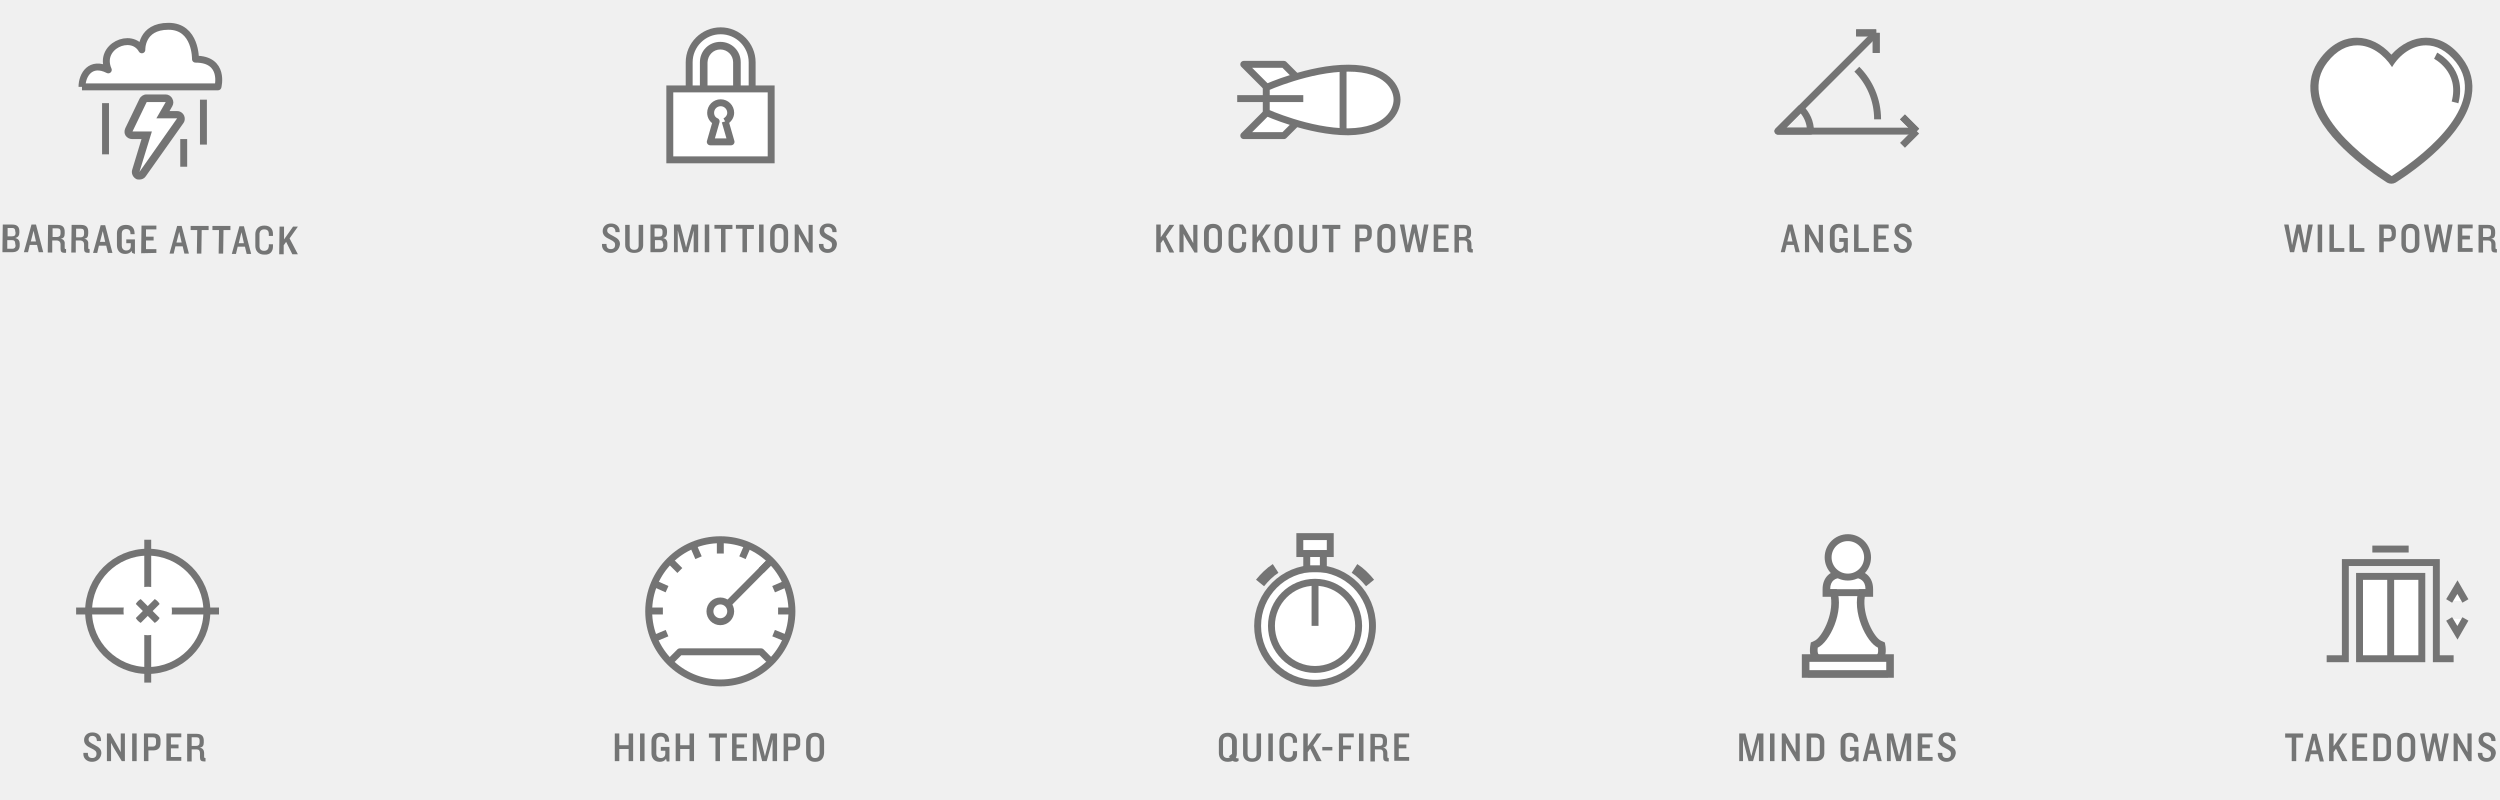
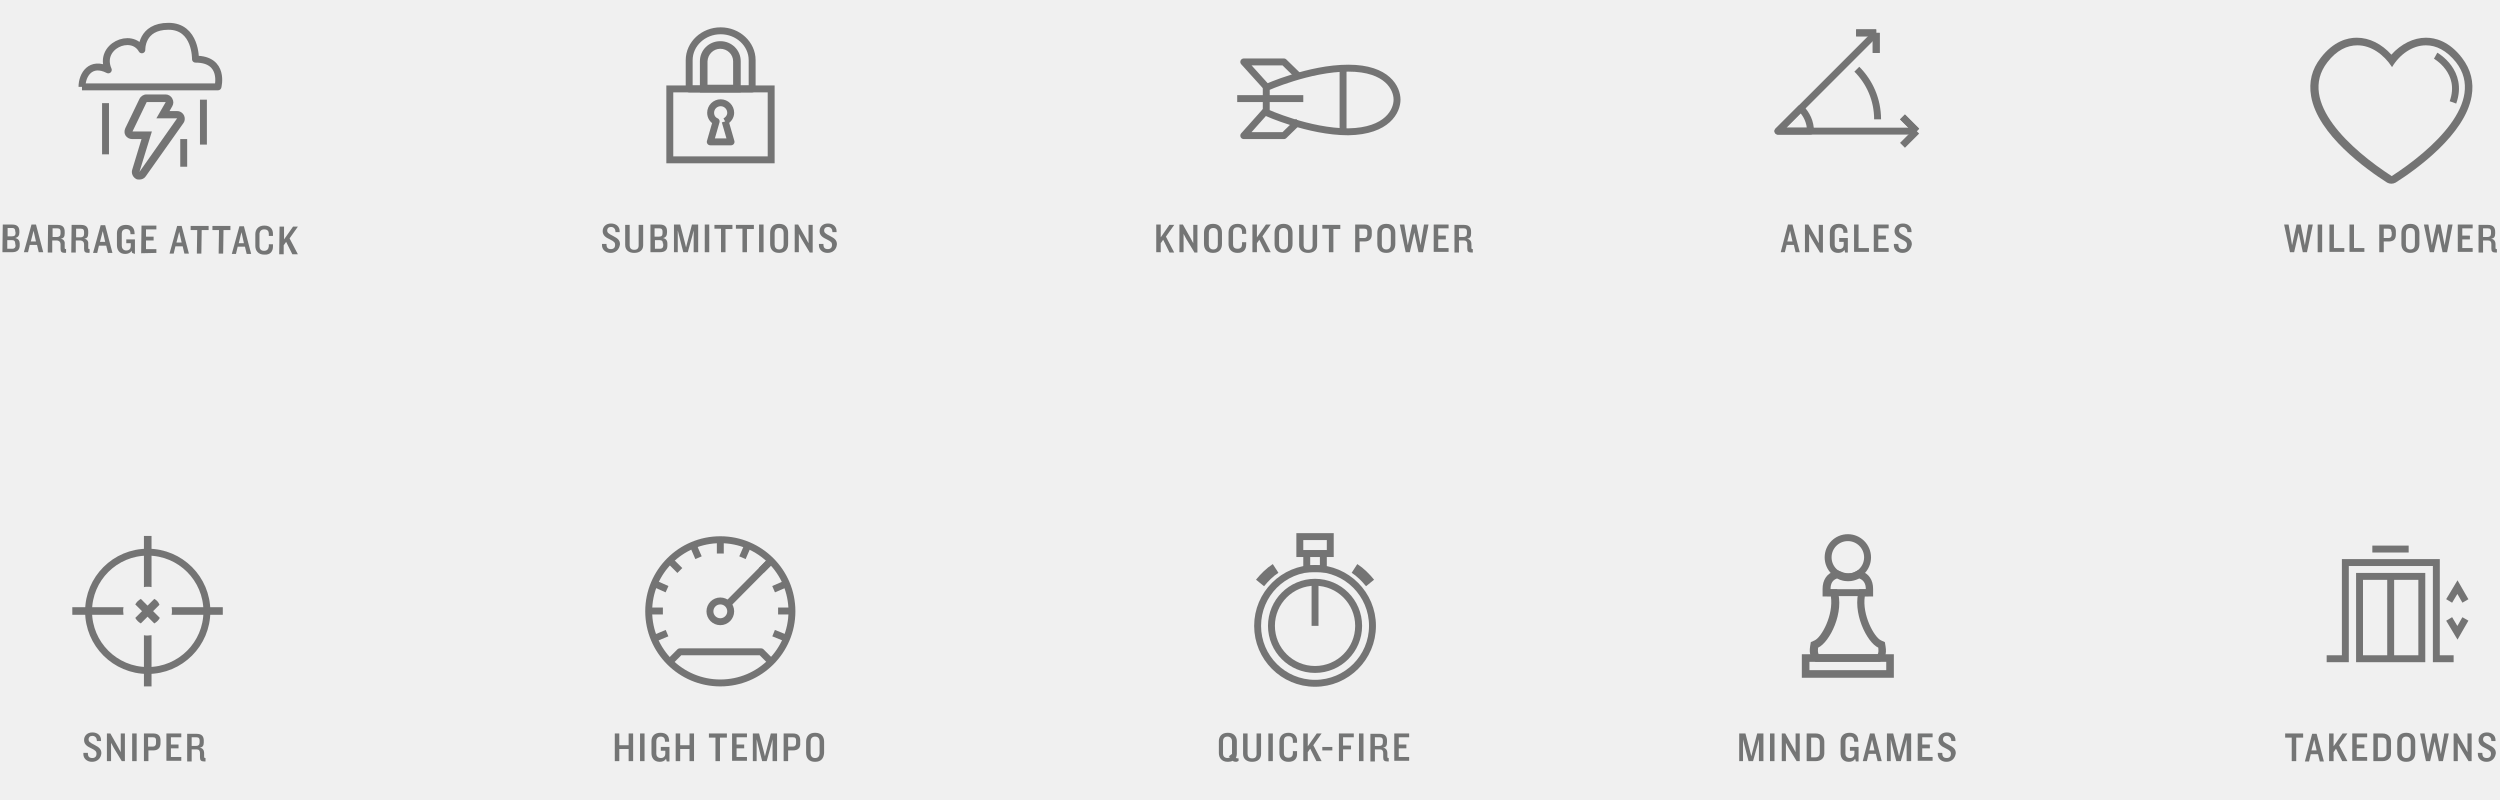
<svg xmlns="http://www.w3.org/2000/svg" viewBox="0 0 722.6 231.1">
-   <style>.a{fill:#747575;}.b{fill:#FFF;stroke-linejoin:round;stroke-width:2;stroke:#747474;}.c{fill:#FFF;}.d{fill:#747474;}.e{fill:#FFF;stroke-width:2;stroke:#747474;}.f{fill:none;stroke-width:2;stroke:#747474;}.g{fill:none;stroke-linejoin:round;stroke-width:2;stroke:#747474;}.h{fill:#FFF;stroke-linejoin:round;stroke-width:3;stroke:#747474;}</style>
+   <style>.a{fill:#747575;}.b{fill:none;stroke-linejoin:round;stroke-width:2;stroke:#747474;}.c{fill:#747474;}.d{fill:#FFF;stroke-linejoin:round;stroke-width:2;stroke:#747474;}.e{fill:none;stroke-width:2;stroke:#747474;}.f{fill:#FFF;stroke-width:2;stroke:#747474;}.g{fill:#FFF;stroke-linejoin:round;stroke-width:3;stroke:#747474;}</style>
  <path d="M3.5 72.9l-2.8 0 0.1-8 2.7 0c1.6 0 2.1 0.8 2.1 2l0 0.3c0 0.9-0.4 1.4-1.2 1.6 0.9 0.2 1.3 0.8 1.3 1.6l0 0.5C5.7 72.1 5.1 72.9 3.5 72.9zM4.4 70.4c0-0.7-0.3-1-1-1l-1.3 0 0 2.5 1.5 0c0.6 0 0.9-0.4 0.9-0.9L4.4 70.4zM4.4 66.8c0-0.5-0.2-0.9-0.8-0.9l-1.4 0 0 2.4 1.3 0c0.7 0 1-0.3 1-1L4.4 66.8z" class="a" />
  <path d="M11.2 72.9l-0.5-2.1 -2.1 0 -0.5 2.1 -1.2 0 2.2-8 1.3 0 2.1 8L11.2 72.9zM9.7 66.7l-0.8 3.1 1.5 0L9.7 66.7z" class="a" />
  <path d="M18.9 73.1c-1.1 0-1.4-0.3-1.4-1.2l0-1.3c0-0.6-0.3-1-1-1.1l-1.4 0 0 3.5 -1.3 0 0.1-8 2.7 0c1.6 0 2.1 0.8 2.1 2l0 0.5c0 0.9-0.3 1.4-1.2 1.5 0.9 0.1 1.3 0.8 1.2 1.5l0 1.2c0 0.2 0.1 0.3 0.4 0.3l0 1L18.9 73.1zM17.5 66.9c0-0.5-0.2-0.9-0.9-0.9l-1.4 0 0 2.5 1.3 0c0.6 0 1-0.3 1-1L17.5 66.9z" class="a" />
  <path d="M25.7 73.1c-1.1 0-1.4-0.3-1.4-1.2l0-1.3c0-0.6-0.3-1-1-1.1l-1.4 0 0 3.5 -1.3 0 0.1-8 2.7 0c1.6 0 2.1 0.8 2.1 2l0 0.5c0 0.9-0.3 1.4-1.2 1.5 0.9 0.1 1.3 0.8 1.2 1.5l0 1.2c0 0.2 0.1 0.3 0.4 0.3l0 1L25.7 73.1zM24.3 67c0-0.5-0.2-0.9-0.9-0.9l-1.4 0 0 2.5 1.3 0c0.6 0 1-0.3 1-1L24.3 67z" class="a" />
  <path d="M31.2 73.1L30.7 71l-2.1 0 -0.5 2.1 -1.2 0 2.2-8 1.3 0 2.1 8L31.2 73.1zM29.7 66.8l-0.8 3.1 1.5 0L29.7 66.8z" class="a" />
  <path d="M38.2 73.1L38 72.5c-0.3 0.6-1 0.9-1.8 0.9 -1.7 0-2.4-1.2-2.4-2.5l0-3.5c0-1.3 0.8-2.4 2.6-2.4 1.8 0 2.5 1 2.5 2.5l0 0.2 -1.2 0 0-0.3c0-0.6-0.3-1.2-1.2-1.2 -0.9 0-1.3 0.6-1.3 1.2l0 3.7c0 0.6 0.4 1.3 1.3 1.3 0.9 0 1.3-0.6 1.3-1.2l0-0.9 -1.3 0 0-1.1 2.5 0 0 4.2L38.2 73.1z" class="a" />
  <path d="M40.8 73.2l0.1-8 4.3 0 0 1.1 -3 0 0 2.1 2.2 0 0 1.1 -2.2 0 0 2.5 3 0 0 1.1L40.8 73.2z" class="a" />
  <path d="M53.3 73.3l-0.5-2.1 -2.1 0 -0.5 2.1 -1.2 0 2.2-8 1.3 0 2.1 8L53.3 73.3zM51.8 67L51 70.1l1.5 0L51.8 67z" class="a" />
  <path d="M58.3 66.5l-0.1 6.8 -1.3 0 0.1-6.8 -1.9 0 0-1.2 5.2 0 0 1.2L58.3 66.5z" class="a" />
  <path d="M64.6 66.5l-0.1 6.8 -1.3 0 0.1-6.8 -1.9 0 0-1.2 5.2 0 0 1.2L64.6 66.5z" class="a" />
  <path d="M71.3 73.4l-0.5-2.1 -2.1 0 -0.5 2.1 -1.2 0 2.2-8 1.3 0 2.1 8L71.3 73.4zM69.8 67.1L69 70.3l1.5 0L69.8 67.1z" class="a" />
  <path d="M76.4 73.6c-1.8 0-2.6-1.2-2.6-2.5l0-3.4c0-1.3 0.8-2.5 2.6-2.5 1.8 0 2.5 1.1 2.5 2.4l0 0.6 -1.2 0 0-0.6c0-0.8-0.4-1.3-1.3-1.3 -0.9 0-1.3 0.5-1.4 1.2l0 3.7c0 0.7 0.4 1.3 1.3 1.3 0.9 0 1.3-0.5 1.4-1.3l0-0.6 1.2 0 0 0.6C78.9 72.6 78.2 73.7 76.4 73.6z" class="a" />
  <path d="M84.5 73.5l-1.8-3.6 -0.7 1 0 2.6 -1.3 0 0.1-8 1.3 0 0 3.7 2.6-3.7 1.4 0 -2.4 3.4 2.4 4.6L84.5 73.5z" class="a" />
  <path d="M26.6 220.2c-1.5 0-2.5-1-2.5-2.2v-0.4h1.3v0.1c0 1 0.4 1.4 1.3 1.4 0.8 0 1.2-0.5 1.2-1.2 0-0.7-0.3-1-1.5-1.6 -1.1-0.5-2.1-1.1-2.1-2.4 0-1.2 0.9-2.2 2.4-2.2 1.5 0 2.5 0.9 2.5 2.2v0.3h-1.2v-0.1c0-0.7-0.4-1.4-1.3-1.4 -0.7 0-1.1 0.4-1.1 1 0 0.6 0.3 0.9 1.7 1.6 1.4 0.7 2 1.3 2 2.4C29.2 219.2 28.1 220.2 26.6 220.2z" class="a" />
  <path d="M35.2 220l-2.3-3.8 -0.8-1.5v5.3h-1.2v-8h1l2.2 3.9 0.8 1.5V212h1.2v8H35.2z" class="a" />
  <path d="M38.2 220v-8h1.3v8H38.2z" class="a" />
  <path d="M44.3 216.9h-1.4v3.1h-1.3v-8h2.7c1.6 0 2.1 0.9 2.1 2v0.8C46.4 216 45.8 216.9 44.3 216.9zM45.1 214c0-0.6-0.2-0.9-0.9-0.9h-1.4v2.7h1.4c0.6 0 0.9-0.4 0.9-1V214z" class="a" />
  <path d="M48.1 220v-8h4.3v1.1h-3v2.1h2.2v1.1h-2.2v2.5h3v1.1H48.1z" class="a" />
  <path d="M59.2 220.1c-1.1 0-1.4-0.3-1.4-1.2v-1.3c0-0.6-0.3-1-1-1h-1.4v3.5h-1.3v-8h2.7c1.6 0 2.1 0.8 2.1 2v0.5c0 0.9-0.3 1.4-1.2 1.5 0.9 0.1 1.3 0.8 1.3 1.5v1.2c0 0.2 0.1 0.3 0.4 0.3v1H59.2zM57.7 214c0-0.5-0.2-0.9-0.9-0.9h-1.4v2.5h1.3c0.6 0 1-0.3 1-1V214z" class="a" />
  <path d="M23.7 25.1h39.3c0 0 2.1-8-6.5-8 0 0 0.2-9.5-7.8-9.5S41 14.4 41 14.4c-3-5.3-12.7-1-9.7 5.8C26.2 17.6 23.7 21.6 23.7 25.1" class="b" />
-   <path d="M40.3 50.8c-0.2 0-0.3 0-0.5-0.1 -0.5-0.2-0.7-0.8-0.6-1.3l3.1-10.3h-4.2c-0.4 0-0.7-0.2-0.9-0.5 -0.2-0.3-0.2-0.7-0.1-1.1l4.1-8.5c0.2-0.4 0.6-0.6 1-0.6h5.6c0.4 0 0.8 0.2 1 0.5 0.2 0.3 0.2 0.8 0 1.1l-1.7 3.1h4.1c0.4 0 0.8 0.2 1 0.6s0.2 0.8-0.1 1.1L41.2 50.4C41 50.7 40.7 50.8 40.3 50.8z" class="c" />
-   <path d="M47.9 29.5l-2.7 4.7h6L40.3 49.7 43.9 38h-5.6l4.1-8.5H47.9M51.2 34.2L51.2 34.2M47.9 27.3h-5.6c-0.8 0-1.6 0.5-2 1.3l-4.1 8.5c-0.3 0.7-0.3 1.5 0.1 2.1 0.4 0.6 1.1 1 1.9 1h2.7l-2.7 8.9c-0.3 1 0.2 2.1 1.1 2.6 0.3 0.2 0.6 0.2 1 0.2 0.7 0 1.4-0.3 1.8-0.9L53 35.6c0.3-0.4 0.4-0.8 0.4-1.3 0-1.2-1-2.2-2.2-2.2h0H49l0.8-1.4c0.4-0.7 0.4-1.5 0-2.2C49.4 27.7 48.6 27.3 47.9 27.3L47.9 27.3z" class="d" />
-   <line x1="58.8" y1="28.8" x2="58.8" y2="41.8" class="b" />
-   <line x1="53.1" y1="40.2" x2="53.1" y2="48.2" class="b" />
-   <line x1="30.5" y1="29.8" x2="30.5" y2="44.6" class="b" />
+   <path d="M47.9 29.5l-2.7 4.7h6L40.3 49.7 43.9 38h-5.6l4.1-8.5H47.9M51.2 34.2L51.2 34.2M47.9 27.3h-5.6c-0.8 0-1.6 0.5-2 1.3l-4.1 8.5c-0.3 0.7-0.3 1.5 0.1 2.1 0.4 0.6 1.1 1 1.9 1h2.7l-2.7 8.9c-0.3 1 0.2 2.1 1.1 2.6 0.3 0.2 0.6 0.2 1 0.2 0.7 0 1.4-0.3 1.8-0.9L53 35.6c0.3-0.4 0.4-0.8 0.4-1.3 0-1.2-1-2.2-2.2-2.2h0H49l0.8-1.4c0.4-0.7 0.4-1.5 0-2.2C49.4 27.7 48.6 27.3 47.9 27.3L47.9 27.3z" class="c" />
+   <line x1="58.8" y1="28.8" x2="58.8" y2="41.8" class="d" />
+   <line x1="53.1" y1="40.2" x2="53.1" y2="48.2" class="d" />
+   <line x1="30.5" y1="29.8" x2="30.5" y2="44.6" class="d" />
  <circle cx="42.7" cy="176.7" r="17.1" class="b" />
-   <line x1="46.6" y1="180.5" x2="38.8" y2="172.7" class="b" />
-   <line x1="63.3" y1="176.6" x2="48.2" y2="176.6" class="b" />
-   <line x1="22" y1="176.6" x2="37.1" y2="176.6" class="b" />
-   <line x1="42.7" y1="197.3" x2="42.7" y2="182.2" class="b" />
-   <line x1="42.7" y1="156" x2="42.7" y2="171.1" class="b" />
-   <line x1="38.8" y1="180.5" x2="46.6" y2="172.7" class="b" />
-   <circle cx="42.7" cy="176.6" r="5.5" style="fill:none;stroke-linejoin:round;stroke-width:3;stroke:#FFF" />
  <path d="M663.7 213.2v6.8h-1.3v-6.8h-1.9V212h5.2v1.2H663.7z" class="a" />
  <path d="M670.5 220L670 218h-2.1l-0.5 2.1h-1.2l2.1-8h1.3l2.1 8H670.5zM668.9 213.8l-0.8 3.1h1.5L668.9 213.8z" class="a" />
  <path d="M677 220l-1.8-3.6 -0.7 1v2.6h-1.3v-8h1.3v3.7l2.6-3.7h1.4l-2.4 3.4 2.4 4.6H677z" class="a" />
  <path d="M679.9 220v-8h4.3v1.1h-3v2.1h2.2v1.1h-2.2v2.5h3v1.1H679.9z" class="a" />
  <path d="M688.6 220H686v-8h2.6c1.7 0 2.5 1.1 2.5 2.4v3.3C691.1 219 690.3 220 688.6 220zM689.8 214.5c0-0.8-0.4-1.3-1.3-1.3h-1.2v5.7h1.2c0.9 0 1.3-0.5 1.3-1.3V214.5z" class="a" />
  <path d="M695.5 220.2c-1.8 0-2.6-1.1-2.6-2.6v-3.2c0-1.5 0.8-2.6 2.6-2.6 1.8 0 2.6 1.1 2.6 2.6v3.2C698.1 219.1 697.3 220.2 695.5 220.2zM696.8 214.3c0-0.8-0.4-1.4-1.3-1.4 -0.9 0-1.3 0.6-1.3 1.4v3.4c0 0.8 0.4 1.4 1.3 1.4 0.9 0 1.3-0.6 1.3-1.4V214.3z" class="a" />
  <path d="M706.1 220h-1.2l-1.2-5.7 -1.3 5.7h-1.2l-1.7-8h1.3l1 6 1.3-6h1.2l1.2 6 1-6h1.3L706.1 220z" class="a" />
  <path d="M713.5 220l-2.3-3.8 -0.8-1.5v5.3h-1.2v-8h1l2.2 3.9 0.8 1.5V212h1.2v8H713.5z" class="a" />
  <path d="M718.7 220.2c-1.5 0-2.5-1-2.5-2.2v-0.4h1.3v0.1c0 1 0.4 1.4 1.3 1.4 0.8 0 1.2-0.5 1.2-1.2 0-0.7-0.3-1-1.5-1.6 -1.1-0.5-2.1-1.1-2.1-2.4 0-1.2 0.9-2.2 2.4-2.2 1.5 0 2.5 0.9 2.5 2.2v0.3h-1.2v-0.1c0-0.7-0.4-1.4-1.3-1.4 -0.7 0-1.1 0.4-1.1 1 0 0.6 0.3 0.9 1.7 1.6 1.4 0.7 2 1.3 2 2.4C721.2 219.2 720.2 220.2 718.7 220.2z" class="a" />
  <path d="M666.8 72.9h-1.2l-1.2-5.7 -1.3 5.7h-1.2l-1.7-8h1.3l1 6 1.3-6h1.2l1.2 6 1-6h1.3L666.8 72.9z" class="a" />
  <path d="M669.9 72.9v-8h1.3v8H669.9z" class="a" />
  <path d="M673.3 72.9v-8h1.3v6.8h3v1.1H673.3z" class="a" />
  <path d="M679.1 72.9v-8h1.3v6.8h3v1.1H679.1z" class="a" />
  <path d="M690.4 69.8H689v3.1h-1.3v-8h2.7c1.6 0 2.1 0.9 2.1 2v0.8C692.5 69 692 69.8 690.4 69.8zM691.2 67c0-0.6-0.2-0.9-0.9-0.9H689v2.7h1.4c0.6 0 0.9-0.4 0.9-1V67z" class="a" />
  <path d="M696.7 73.1c-1.8 0-2.6-1.1-2.6-2.6v-3.2c0-1.5 0.8-2.6 2.6-2.6 1.8 0 2.6 1.1 2.6 2.6v3.2C699.3 72 698.5 73.1 696.7 73.1zM698 67.3c0-0.8-0.4-1.4-1.3-1.4 -0.9 0-1.3 0.6-1.3 1.4v3.4c0 0.8 0.4 1.4 1.3 1.4 0.9 0 1.3-0.6 1.3-1.4V67.3z" class="a" />
  <path d="M707.3 72.9H706l-1.2-5.7 -1.3 5.7h-1.2l-1.7-8h1.3l1 6 1.3-6h1.2l1.2 6 1-6h1.3L707.3 72.9z" class="a" />
  <path d="M710.4 72.9v-8h4.3v1.1h-3v2.1h2.2v1.1h-2.2v2.5h3v1.1H710.4z" class="a" />
  <path d="M721.5 73c-1.1 0-1.4-0.3-1.4-1.2v-1.3c0-0.6-0.3-1-1-1h-1.4v3.5h-1.3v-8h2.7c1.6 0 2.1 0.8 2.1 2v0.5c0 0.9-0.3 1.4-1.2 1.5 0.9 0.1 1.3 0.8 1.3 1.5v1.2c0 0.2 0.1 0.3 0.4 0.3v1H721.5zM720 66.9c0-0.5-0.2-0.9-0.9-0.9h-1.4v2.5h1.3c0.6 0 1-0.3 1-1V66.9z" class="a" />
  <rect x="682" y="166.6" width="18" height="23.8" class="e" />
-   <line x1="696.2" y1="158.7" x2="685.7" y2="158.7" class="e" />
-   <line x1="691" y1="166.6" x2="691" y2="190.5" class="e" />
-   <polyline points="672.5 190.4 677.9 190.4 677.9 162.6 704.2 162.6 704.2 190.4 709.2 190.4 " class="f" />
+   <line x1="696.2" y1="158.7" x2="685.7" y2="158.7" class="f" />
+   <line x1="691" y1="166.6" x2="691" y2="190.5" class="f" />
+   <polyline points="672.5 190.4 677.9 190.4 677.9 162.6 704.2 162.6 704.2 190.4 709.2 190.4 " class="e" />
  <polyline points="707.9 173.7 710.3 169.7 712.6 173.7 " class="e" />
  <polyline points="707.9 178.9 710.3 182.9 712.6 178.9 " class="e" />
-   <path d="M691.3 52c-0.2 0-0.4-0.1-0.6-0.2 -5.8-3.7-19.6-13.6-21.5-24.3 -0.6-3.7 0.2-7.1 2.6-10.2 3.4-4.4 7.1-5.4 9.5-5.4 3.7 0 7.3 2 10 5.5 2.7-3.5 6.3-5.5 10-5.5 2.5 0 6.1 0.9 9.5 5.4 2.4 3.1 3.2 6.5 2.6 10.2 -1.8 10.7-15.6 20.5-21.5 24.3C691.7 51.9 691.5 52 691.3 52z" class="c" />
-   <path d="M701.2 13.1c2.9 0 5.9 1.4 8.7 4.9 8.8 11.4-7 25.4-18.6 32.9 -11.6-7.5-27.4-21.5-18.6-32.9 2.7-3.5 5.7-4.9 8.7-4.9 3.9 0 7.6 2.6 10 6.3C693.6 15.7 697.3 13.1 701.2 13.1M701.2 10.9c-3.6 0-7.2 1.8-10 4.9 -2.8-3.1-6.3-4.9-10-4.9 -2.7 0-6.7 1-10.4 5.8 -2.6 3.3-3.5 7-2.8 11.1 1.9 11.1 16 21.2 22 25 0.4 0.2 0.8 0.3 1.2 0.3s0.8-0.1 1.2-0.3c6-3.8 20.1-13.9 22-25 0.7-4-0.2-7.7-2.8-11.1C707.9 11.9 703.9 10.9 701.2 10.9L701.2 10.9z" class="d" />
-   <path d="M704 16.1c0 0 8.1 4.1 5.6 13.5" class="b" />
+   <path d="M701.2 13.1c2.9 0 5.9 1.4 8.7 4.9 8.8 11.4-7 25.4-18.6 32.9 -11.6-7.5-27.4-21.5-18.6-32.9 2.7-3.5 5.7-4.9 8.7-4.9 3.9 0 7.6 2.6 10 6.3C693.6 15.7 697.3 13.1 701.2 13.1M701.2 10.9c-3.6 0-7.2 1.8-10 4.9 -2.8-3.1-6.3-4.9-10-4.9 -2.7 0-6.7 1-10.4 5.8 -2.6 3.3-3.5 7-2.8 11.1 1.9 11.1 16 21.2 22 25 0.4 0.2 0.8 0.3 1.2 0.3s0.8-0.1 1.2-0.3c6-3.8 20.1-13.9 22-25 0.7-4-0.2-7.7-2.8-11.1C707.9 11.9 703.9 10.9 701.2 10.9L701.2 10.9z" class="c" />
+   <path d="M704 16.1c0 0 8.2 4.6 5 13.5" class="b" />
  <path d="M176.5 73.1c-1.5 0-2.5-1-2.5-2.2v-0.4h1.3v0.1c0 1 0.4 1.4 1.3 1.4 0.8 0 1.2-0.5 1.2-1.2 0-0.7-0.3-1-1.5-1.6 -1.1-0.5-2.1-1.1-2.1-2.4 0-1.2 0.9-2.2 2.4-2.2 1.5 0 2.5 0.9 2.5 2.2v0.3h-1.2v-0.1c0-0.7-0.4-1.4-1.3-1.4 -0.7 0-1.1 0.4-1.1 1 0 0.6 0.3 0.9 1.7 1.6 1.4 0.7 2 1.3 2 2.4C179 72.1 178 73.1 176.5 73.1z" class="a" />
  <path d="M183.3 73.1c-1.5 0-2.6-0.8-2.6-2.3V65h1.3v5.9c0 0.8 0.4 1.3 1.3 1.3 0.9 0 1.3-0.4 1.3-1.3V65h1.3v5.9C185.9 72.3 184.9 73.1 183.3 73.1z" class="a" />
  <path d="M190.7 72.9H188v-8h2.7c1.6 0 2.1 0.8 2.1 2v0.3c0 0.9-0.4 1.5-1.2 1.6 0.9 0.2 1.3 0.7 1.3 1.6V71C192.9 72.2 192.3 72.9 190.7 72.9zM191.5 66.9c0-0.5-0.2-0.9-0.9-0.9h-1.4v2.4h1.3c0.7 0 1-0.3 1-1V66.9zM191.6 70.4c0-0.7-0.3-1-1-1h-1.3v2.5h1.5c0.6 0 0.9-0.4 0.9-0.9V70.4z" class="a" />
  <path d="M200.5 72.9v-6.3l-0.4 1.6 -1.3 4.7h-1.3l-1.2-4.7 -0.4-1.6v6.3h-1.1v-8h1.8l1.3 5 0.4 1.6 0.4-1.6 1.3-5h1.8v8H200.5z" class="a" />
  <path d="M203.7 72.9v-8h1.3v8H203.7z" class="a" />
  <path d="M209.7 66.1v6.8h-1.3v-6.8h-1.9V65h5.2v1.2H209.7z" class="a" />
  <path d="M215.9 66.1v6.8h-1.3v-6.8h-1.9V65h5.2v1.2H215.9z" class="a" />
  <path d="M219.4 72.9v-8h1.3v8H219.4z" class="a" />
  <path d="M225.2 73.1c-1.8 0-2.6-1.1-2.6-2.6v-3.2c0-1.5 0.8-2.6 2.6-2.6 1.8 0 2.6 1.1 2.6 2.6v3.2C227.8 72 227 73.1 225.2 73.1zM226.5 67.3c0-0.8-0.4-1.4-1.3-1.4 -0.9 0-1.3 0.6-1.3 1.4v3.4c0 0.8 0.4 1.4 1.3 1.4 0.9 0 1.3-0.6 1.3-1.4V67.3z" class="a" />
  <path d="M234 72.9l-2.3-3.8 -0.8-1.5v5.3h-1.2v-8h1l2.2 3.9 0.8 1.5V65h1.2v8H234z" class="a" />
  <path d="M239.2 73.1c-1.5 0-2.5-1-2.5-2.2v-0.4h1.3v0.1c0 1 0.4 1.4 1.3 1.4 0.8 0 1.2-0.5 1.2-1.2 0-0.7-0.3-1-1.5-1.6 -1.1-0.5-2.1-1.1-2.1-2.4 0-1.2 0.9-2.2 2.4-2.2 1.5 0 2.5 0.9 2.5 2.2v0.3h-1.2v-0.1c0-0.7-0.4-1.4-1.3-1.4 -0.7 0-1.1 0.4-1.1 1 0 0.6 0.3 0.9 1.7 1.6 1.4 0.7 2 1.3 2 2.4C241.8 72.1 240.7 73.1 239.2 73.1z" class="a" />
  <path d="M181.7 220v-3.5h-2.7v3.5h-1.3v-8h1.3v3.4h2.7V212h1.3v8H181.7z" class="a" />
  <path d="M185 220v-8h1.3v8H185z" class="a" />
  <path d="M192.7 220l-0.2-0.7c-0.3 0.6-1 0.9-1.8 0.9 -1.7 0-2.4-1.2-2.4-2.5v-3.5c0-1.3 0.8-2.4 2.6-2.4 1.8 0 2.5 1 2.5 2.4v0.2h-1.2v-0.3c0-0.6-0.3-1.2-1.2-1.2 -0.9 0-1.3 0.6-1.3 1.3v3.7c0 0.6 0.4 1.2 1.3 1.2 0.9 0 1.3-0.6 1.3-1.2v-0.9h-1.3v-1.1h2.5v4.2H192.7z" class="a" />
  <path d="M199.3 220v-3.5h-2.7v3.5h-1.3v-8h1.3v3.4h2.7V212h1.3v8H199.3z" class="a" />
  <path d="M208.1 213.2v6.8h-1.3v-6.8h-1.9V212h5.2v1.2H208.1z" class="a" />
  <path d="M211.6 220v-8h4.3v1.1h-3v2.1h2.2v1.1h-2.2v2.5h3v1.1H211.6z" class="a" />
  <path d="M223.3 220v-6.3l-0.4 1.6 -1.3 4.7h-1.3l-1.2-4.7 -0.4-1.6v6.3h-1.1v-8h1.8l1.3 5 0.4 1.6 0.4-1.6 1.3-5h1.8v8H223.3z" class="a" />
  <path d="M229.2 216.9h-1.4v3.1h-1.3v-8h2.7c1.6 0 2.1 0.9 2.1 2v0.8C231.4 216 230.8 216.9 229.2 216.9zM230.1 214c0-0.6-0.2-0.9-0.9-0.9h-1.4v2.7h1.4c0.6 0 0.9-0.4 0.9-1V214z" class="a" />
  <path d="M235.6 220.2c-1.8 0-2.6-1.1-2.6-2.6v-3.2c0-1.5 0.8-2.6 2.6-2.6 1.8 0 2.6 1.1 2.6 2.6v3.2C238.1 219.1 237.4 220.2 235.6 220.2zM236.9 214.3c0-0.8-0.4-1.4-1.3-1.4 -0.9 0-1.3 0.6-1.3 1.4v3.4c0 0.8 0.4 1.4 1.3 1.4 0.9 0 1.3-0.6 1.3-1.4V214.3z" class="a" />
-   <path d="M217.4 18c0-5-4.1-9.1-9.1-9.1 -5 0-9.1 4.1-9.1 9.1 0 0.1 0 0.2 0 0.2v8.7h7.1c0.6 0.1 1.3 0.2 2 0.2s1.4-0.1 2-0.2h7.1v-8.7C217.4 18.2 217.4 18.1 217.4 18z" class="b" />
-   <path d="M203.4 26v-7.8c0-0.1 0-0.1 0-0.2 0 0 0-0.1 0-0.1 0-2.7 2.2-4.8 4.8-4.8s4.8 2.2 4.8 4.8l0 0.1c0 0 0 0.1 0 0.1V26H203.4z" class="c" />
-   <path d="M208.2 14.3c2 0 3.7 1.6 3.7 3.7 0 0 0 0.1 0 0.1 0 0.1 0 0.2 0 0.2v6.6h-7.4v-6.6c0-0.1 0-0.2 0-0.2 0 0 0-0.1 0-0.1C204.6 15.9 206.2 14.3 208.2 14.3M208.2 12.1c-3.3 0-5.9 2.6-5.9 5.9 0 0 0 0.1 0 0.1h0v9h11.8v-9h0c0 0 0-0.1 0-0.1C214.1 14.7 211.5 12.1 208.2 12.1L208.2 12.1z" class="d" />
-   <rect x="193.6" y="25.7" width="29.3" height="20.5" class="c" />
-   <rect x="193.6" y="25.7" width="29.3" height="20.5" class="f" />
+   <path d="M208.2 14.1c2 0 3.7 1.6 3.7 3.6 0 0 0 0.1 0 0.1 0 0.1 0 0.2 0 0.2v6.5h-7.4V18c0-0.1 0-0.2 0-0.2 0 0 0-0.1 0-0.1C204.6 15.7 206.2 14.1 208.2 14.1M208.2 11.9c-3.3 0-5.9 2.6-5.9 5.8 0 0 0 0.1 0 0.1h0v8.9h11.8v-8.9h0c0 0 0-0.1 0-0.1C214.1 14.5 211.5 11.9 208.2 11.9L208.2 11.9z" class="c" />
+   <path d="M217.4 17.4c0-4.7-4.1-8.5-9.1-8.5 -5 0-9.1 3.8-9.1 8.5 0 0.1 0 0.2 0 0.2v8.1h18.2v-8.1C217.4 17.6 217.4 17.5 217.4 17.4z" class="b" />
+   <rect x="193.6" y="25.7" width="29.3" height="20.5" class="e" />
  <path d="M209.6 35.1c0.9-0.5 1.6-1.4 1.6-2.5 0-1.6-1.3-2.9-2.9-2.9s-2.9 1.3-2.9 2.9c0 1.1 0.6 2.1 1.6 2.5l-1.7 5.9h3 3L209.6 35.1" class="b" />
  <circle cx="208.2" cy="176.7" r="20.7" class="b" />
  <circle cx="208.2" cy="176.7" r="3" class="b" />
-   <line x1="208.2" y1="156" x2="208.2" y2="160" class="b" />
-   <line x1="191.6" y1="176.6" x2="187.6" y2="176.6" class="b" />
-   <line x1="196.5" y1="164.9" x2="193.6" y2="162" class="b" />
-   <line x1="222.9" y1="162" x2="220" y2="164.9" class="b" />
+   <line x1="208.2" y1="156" x2="208.2" y2="160" class="d" />
+   <line x1="191.6" y1="176.6" x2="187.6" y2="176.6" class="d" />
+   <line x1="196.5" y1="164.9" x2="193.6" y2="162" class="d" />
+   <line x1="222.9" y1="162" x2="220" y2="164.9" class="d" />
  <polyline points=" 193.6 191.3 196.5 188.4 220 188.4 222.9 191.3 " class="b" />
-   <line x1="222.8" y1="162.1" x2="210.2" y2="174.8" class="b" />
-   <line x1="200.3" y1="157.5" x2="201.9" y2="161.2" class="b" />
-   <line x1="216.2" y1="157.5" x2="214.6" y2="161.2" class="b" />
-   <line x1="192.8" y1="183" x2="189.2" y2="184.5" class="b" />
-   <line x1="192.8" y1="170.3" x2="189.2" y2="168.7" class="b" />
-   <line x1="224.9" y1="176.6" x2="228.9" y2="176.6" class="b" />
-   <line x1="223.6" y1="183" x2="227.3" y2="184.5" class="b" />
-   <line x1="223.6" y1="170.3" x2="227.3" y2="168.7" class="b" />
+   <line x1="222.8" y1="162.1" x2="210.2" y2="174.8" class="d" />
+   <line x1="200.3" y1="157.5" x2="201.9" y2="161.2" class="d" />
+   <line x1="216.2" y1="157.5" x2="214.6" y2="161.2" class="d" />
+   <line x1="192.8" y1="183" x2="189.2" y2="184.5" class="d" />
+   <line x1="192.8" y1="170.3" x2="189.2" y2="168.7" class="d" />
+   <line x1="224.9" y1="176.6" x2="228.9" y2="176.6" class="d" />
+   <line x1="223.6" y1="183" x2="227.3" y2="184.5" class="d" />
+   <line x1="223.6" y1="170.3" x2="227.3" y2="168.7" class="d" />
  <path d="M519 72.9l-0.5-2.1h-2.1l-0.5 2.1h-1.2l2.1-8h1.3l2.1 8H519zM517.4 66.7l-0.8 3.1h1.5L517.4 66.7z" class="a" />
  <path d="M526 72.9l-2.3-3.8 -0.8-1.5v5.3h-1.2v-8h1l2.2 3.9 0.8 1.5V65h1.2v8H526z" class="a" />
  <path d="M533.3 72.9l-0.2-0.7c-0.3 0.6-1 0.9-1.8 0.9 -1.7 0-2.4-1.2-2.4-2.5v-3.5c0-1.3 0.8-2.4 2.6-2.4 1.8 0 2.5 1 2.5 2.4v0.2h-1.2v-0.3c0-0.6-0.3-1.2-1.2-1.2 -0.9 0-1.3 0.6-1.3 1.3v3.7c0 0.6 0.4 1.2 1.3 1.2 0.9 0 1.3-0.6 1.3-1.2v-0.9h-1.3v-1.1h2.5v4.2H533.3z" class="a" />
  <path d="M535.9 72.9v-8h1.3v6.8h3v1.1H535.9z" class="a" />
  <path d="M541.6 72.9v-8h4.3v1.1h-3v2.1h2.2v1.1h-2.2v2.5h3v1.1H541.6z" class="a" />
  <path d="M549.9 73.1c-1.5 0-2.5-1-2.5-2.2v-0.4h1.3v0.1c0 1 0.4 1.4 1.3 1.4 0.8 0 1.2-0.5 1.2-1.2 0-0.7-0.3-1-1.5-1.6 -1.1-0.5-2.1-1.1-2.1-2.4 0-1.2 0.9-2.2 2.4-2.2 1.5 0 2.5 0.9 2.5 2.2v0.3h-1.2v-0.1c0-0.7-0.4-1.4-1.3-1.4 -0.7 0-1.1 0.4-1.1 1 0 0.6 0.3 0.9 1.7 1.6 1.4 0.7 2 1.3 2 2.4C552.4 72.1 551.4 73.1 549.9 73.1z" class="a" />
  <path d="M508.4 220v-6.3l-0.4 1.6 -1.3 4.7h-1.3l-1.2-4.7 -0.4-1.6v6.3h-1.1v-8h1.8l1.3 5 0.4 1.6 0.4-1.6 1.3-5h1.8v8H508.4z" class="a" />
  <path d="M511.6 220v-8h1.3v8H511.6z" class="a" />
  <path d="M519.3 220l-2.3-3.8 -0.8-1.5v5.3h-1.2v-8h1l2.2 3.9 0.8 1.5V212h1.2v8H519.3z" class="a" />
  <path d="M524.8 220h-2.6v-8h2.6c1.7 0 2.5 1.1 2.5 2.4v3.3C527.3 219 526.5 220 524.8 220zM526 214.5c0-0.8-0.4-1.3-1.3-1.3h-1.2v5.7h1.2c0.9 0 1.3-0.5 1.3-1.3V214.5z" class="a" />
  <path d="M536.4 220l-0.2-0.7c-0.3 0.6-1 0.9-1.8 0.9 -1.7 0-2.4-1.2-2.4-2.5v-3.5c0-1.3 0.8-2.4 2.6-2.4 1.8 0 2.5 1 2.5 2.4v0.2h-1.2v-0.3c0-0.6-0.3-1.2-1.2-1.2s-1.3 0.6-1.3 1.3v3.7c0 0.6 0.4 1.2 1.3 1.2s1.3-0.6 1.3-1.2v-0.9h-1.3v-1.1h2.5v4.2H536.4z" class="a" />
  <path d="M542.7 220l-0.5-2.1h-2.1l-0.5 2.1h-1.2l2.1-8h1.3l2.1 8H542.7zM541.1 213.8l-0.8 3.1h1.5L541.1 213.8z" class="a" />
  <path d="M551.1 220v-6.3l-0.4 1.6 -1.3 4.7h-1.3l-1.2-4.7 -0.4-1.6v6.3h-1.1v-8h1.8l1.3 5 0.4 1.6 0.4-1.6 1.3-5h1.8v8H551.1z" class="a" />
  <path d="M554.3 220v-8h4.3v1.1h-3v2.1h2.2v1.1h-2.2v2.5h3v1.1H554.3z" class="a" />
  <path d="M562.6 220.2c-1.5 0-2.5-1-2.5-2.2v-0.4h1.3v0.1c0 1 0.4 1.4 1.3 1.4 0.8 0 1.2-0.5 1.2-1.2 0-0.7-0.3-1-1.5-1.6 -1.1-0.5-2.1-1.1-2.1-2.4 0-1.2 0.9-2.2 2.4-2.2 1.5 0 2.5 0.9 2.5 2.2v0.3h-1.2v-0.1c0-0.7-0.4-1.4-1.3-1.4 -0.7 0-1.1 0.4-1.1 1 0 0.6 0.3 0.9 1.7 1.6 1.4 0.7 2 1.3 2 2.4C565.1 219.2 564.1 220.2 562.6 220.2z" class="a" />
-   <line x1="554" y1="37.9" x2="549.9" y2="33.8" class="g" />
-   <path d="M542.7 34.5c0-5.7-2.3-10.8-6-14.5" class="g" />
-   <line x1="542.3" y1="9.5" x2="536.5" y2="9.5" class="g" />
-   <path d="M520.5 31.3l-6.6 6.6h9.4C523.3 35.3 522.2 33 520.5 31.3z" class="g" />
-   <line x1="542.3" y1="9.5" x2="542.3" y2="15.3" class="g" />
  <line x1="554" y1="37.9" x2="549.9" y2="33.8" class="b" />
-   <line x1="554" y1="37.9" x2="549.9" y2="42" class="b" />
+   <path d="M542.7 34.5c0-5.7-2.3-10.8-6-14.5" class="b" />
  <line x1="542.3" y1="9.5" x2="536.5" y2="9.5" class="b" />
-   <polyline points=" 541.5 10.3 513.9 37.9 553 37.9 " class="g" />
+   <path d="M520.5 31.3l-6.6 6.6h9.4C523.3 35.3 522.2 33 520.5 31.3z" class="b" />
  <line x1="542.3" y1="9.5" x2="542.3" y2="15.3" class="b" />
-   <path d="M523.6 194.8v-4.3l0.8-0.2c0.2 0 0.3-0.1 0.5-0.2 0 0 0 0-0.1-0.1 -0.5-0.7-0.7-1.6-0.5-2.9l0.1-0.6 0.5-0.2c2.7-1.2 6.7-8.8 5.2-14.8H528v-1.1c0-2.8 1.7-4.4 4.5-4.4h3.4c2.8 0 4.5 1.6 4.5 4.4v1.1h-2.2c-1.5 6 2.4 13.6 5.2 14.8l0.5 0.2 0.1 0.6c0.2 1.3 0 2.3-0.5 2.9 0 0 0 0-0.1 0.1 0.2 0.1 0.3 0.1 0.5 0.2l0.8 0.2v4.3H523.6z" class="c" />
-   <path d="M535.8 167c1.8 0 3.4 0.8 3.4 3.3h-1.9c-2.2 6.6 2.2 15.4 5.5 16.9 0.2 1.6-0.1 2.4-1.2 2.5 0 1 1.9 1.6 1.9 1.6v2.4h-9.4 -9.4v-2.4c0 0 1.9-0.6 1.9-1.6 -1-0.1-1.4-0.9-1.2-2.5 3.3-1.5 7.8-10.3 5.5-16.9h-1.9c0-2.5 1.5-3.3 3.4-3.3H535.8M535.8 164.8h-3.4c-3.4 0-5.6 2.1-5.6 5.5v2.2h2.2 0.2c0.8 5.4-2.7 11.8-4.7 12.7l-1.1 0.5 -0.2 1.2c-0.1 1-0.1 1.8 0.1 2.5l-0.8 0.2v1.6 2.4 2.2h2.2 9.4 9.4 2.2v-2.2 -2.4 -1.6l-0.8-0.2c0.2-0.7 0.2-1.6 0.1-2.5l-0.2-1.2 -1.1-0.5c-2-0.9-5.5-7.4-4.7-12.7h0.2 2.2v-2.2C541.4 166.9 539.2 164.8 535.8 164.8L535.8 164.8z" class="d" />
-   <circle cx="534.1" cy="161.1" r="5.7" class="e" />
-   <line x1="528.9" y1="171.3" x2="539.4" y2="171.3" class="e" />
-   <line x1="524.4" y1="190.7" x2="543.8" y2="190.7" class="e" />
-   <rect x="521.9" y="190.2" width="24.4" height="4.6" class="c" />
-   <path d="M545.2 191.3v2.4H523v-2.4H545.2M547.4 189.1h-2.2H523h-2.2v2.2 2.4 2.2h2.2 22.2 2.2v-2.2 -2.4V189.1L547.4 189.1z" class="d" />
+   <line x1="554" y1="37.9" x2="549.9" y2="33.8" class="d" />
+   <line x1="554" y1="37.9" x2="549.9" y2="42" class="d" />
+   <line x1="542.3" y1="9.5" x2="536.5" y2="9.5" class="d" />
+   <polyline points=" 541.5 10.3 513.9 37.9 553 37.9 " class="b" />
+   <line x1="542.3" y1="9.5" x2="542.3" y2="15.3" class="d" />
  <path d="M357.2 220.2c-0.3 0-0.7-0.1-0.9-0.3 -0.4 0.2-0.9 0.3-1.4 0.3 -1.8 0-2.6-1.2-2.6-2.5v-3.5c0-1.3 0.8-2.4 2.6-2.4 1.8 0 2.6 1.2 2.6 2.4v3.7c0 0.4-0.1 0.8-0.3 1.1 0.2 0.2 0.4 0.2 0.8 0.2v0.7C357.7 220.1 357.6 220.2 357.2 220.2zM356.1 214.2c0-0.6-0.4-1.3-1.3-1.3 -0.9 0-1.3 0.6-1.3 1.3v3.7c0 0.6 0.4 1.2 1.3 1.2 0.3 0 0.5-0.1 0.7-0.2l-0.3-0.3 0.9-0.7V214.2z" class="a" />
  <path d="M361.9 220.2c-1.5 0-2.6-0.8-2.6-2.3V212h1.3v5.9c0 0.8 0.4 1.3 1.3 1.3 0.9 0 1.3-0.4 1.3-1.3V212h1.3v5.9C364.5 219.4 363.5 220.2 361.9 220.2z" class="a" />
  <path d="M366.6 220v-8h1.3v8H366.6z" class="a" />
  <path d="M372.4 220.2c-1.8 0-2.6-1.2-2.6-2.5v-3.4c0-1.3 0.8-2.5 2.6-2.5 1.8 0 2.5 1.1 2.5 2.3v0.6h-1.2v-0.6c0-0.8-0.4-1.3-1.3-1.3s-1.3 0.5-1.3 1.3v3.7c0 0.7 0.4 1.2 1.3 1.2s1.3-0.5 1.3-1.3v-0.6h1.2v0.6C375 219.2 374.2 220.2 372.4 220.2z" class="a" />
  <path d="M380.5 220l-1.8-3.6 -0.7 1v2.6h-1.3v-8h1.3v3.7l2.6-3.7h1.4l-2.4 3.4 2.4 4.6H380.5z" class="a" />
  <path d="M382.2 216.9v-1h2.9v1H382.2z" class="a" />
  <path d="M388.2 213.2v2.3h2.3v1.1h-2.3v3.4H387v-8h4.3v1.1H388.2z" class="a" />
  <path d="M392.8 220v-8h1.3v8H392.8z" class="a" />
  <path d="M401.2 220.1c-1.1 0-1.4-0.3-1.4-1.2v-1.3c0-0.6-0.3-1-1-1h-1.4v3.5h-1.3v-8h2.7c1.6 0 2.1 0.8 2.1 2v0.5c0 0.9-0.3 1.4-1.2 1.5 0.9 0.1 1.3 0.8 1.3 1.5v1.2c0 0.2 0.1 0.3 0.4 0.3v1H401.2zM399.7 214c0-0.5-0.2-0.9-0.9-0.9h-1.4v2.5h1.3c0.6 0 1-0.3 1-1V214z" class="a" />
  <path d="M403 220v-8h4.3v1.1h-3v2.1h2.2v1.1h-2.2v2.5h3v1.1H403z" class="a" />
  <circle cx="380.1" cy="180.9" r="16.6" class="b" />
  <circle cx="380.1" cy="180.9" r="12.6" class="b" />
-   <line x1="380.1" y1="180.9" x2="380.1" y2="168.3" class="g" />
+   <line x1="380.1" y1="180.9" x2="380.1" y2="168.3" class="b" />
  <rect x="375.7" y="155.1" width="8.8" height="4.9" class="e" />
  <rect x="377.7" y="160" width="4.8" height="4.4" class="e" />
-   <path d="M364.2 168.5c1.3-1.6 2.8-3.1 4.5-4.2" class="h" />
-   <path d="M396 168.5c-1.3-1.6-2.8-3.1-4.5-4.2" class="h" />
+   <path d="M364.2 168.5c1.3-1.6 2.8-3.1 4.5-4.2" class="g" />
+   <path d="M396 168.5c-1.3-1.6-2.8-3.1-4.5-4.2" class="g" />
  <path d="M338 72.9l-1.8-3.6 -0.7 1v2.6h-1.3v-8h1.3v3.7L338 65h1.4l-2.4 3.4 2.4 4.6H338z" class="a" />
  <path d="M345.2 72.9l-2.3-3.8 -0.8-1.5v5.3h-1.2v-8h1l2.2 3.9 0.8 1.5V65h1.2v8H345.2z" class="a" />
  <path d="M350.6 73.1c-1.8 0-2.6-1.1-2.6-2.6v-3.2c0-1.5 0.8-2.6 2.6-2.6 1.8 0 2.6 1.1 2.6 2.6v3.2C353.2 72 352.4 73.1 350.6 73.1zM352 67.3c0-0.8-0.4-1.4-1.3-1.4 -0.9 0-1.3 0.6-1.3 1.4v3.4c0 0.8 0.4 1.4 1.3 1.4 0.9 0 1.3-0.6 1.3-1.4V67.3z" class="a" />
  <path d="M357.7 73.1c-1.8 0-2.6-1.2-2.6-2.5v-3.4c0-1.3 0.8-2.5 2.6-2.5 1.8 0 2.5 1.1 2.5 2.3v0.6H359v-0.6c0-0.8-0.4-1.3-1.3-1.3s-1.3 0.5-1.3 1.3v3.7c0 0.7 0.4 1.2 1.3 1.2s1.3-0.5 1.3-1.3v-0.6h1.2v0.6C360.2 72.1 359.5 73.1 357.7 73.1z" class="a" />
  <path d="M365.8 72.9l-1.8-3.6 -0.7 1v2.6H362v-8h1.3v3.7l2.6-3.7h1.4l-2.4 3.4 2.4 4.6H365.8z" class="a" />
  <path d="M371 73.1c-1.8 0-2.6-1.1-2.6-2.6v-3.2c0-1.5 0.8-2.6 2.6-2.6 1.8 0 2.6 1.1 2.6 2.6v3.2C373.6 72 372.8 73.1 371 73.1zM372.3 67.3c0-0.8-0.4-1.4-1.3-1.4 -0.9 0-1.3 0.6-1.3 1.4v3.4c0 0.8 0.4 1.4 1.3 1.4 0.9 0 1.3-0.6 1.3-1.4V67.3z" class="a" />
  <path d="M378.1 73.1c-1.5 0-2.6-0.8-2.6-2.3V65h1.3v5.9c0 0.8 0.4 1.3 1.3 1.3 0.9 0 1.3-0.4 1.3-1.3V65h1.3v5.9C380.7 72.3 379.6 73.1 378.1 73.1z" class="a" />
  <path d="M385.4 66.1v6.8h-1.3v-6.8h-1.9V65h5.2v1.2H385.4z" class="a" />
  <path d="M394.4 69.8h-1.4v3.1h-1.3v-8h2.7c1.6 0 2.1 0.9 2.1 2v0.8C396.5 69 395.9 69.8 394.4 69.8zM395.2 67c0-0.6-0.2-0.9-0.9-0.9h-1.4v2.7h1.4c0.6 0 0.9-0.4 0.9-1V67z" class="a" />
  <path d="M400.7 73.1c-1.8 0-2.6-1.1-2.6-2.6v-3.2c0-1.5 0.8-2.6 2.6-2.6 1.8 0 2.6 1.1 2.6 2.6v3.2C403.3 72 402.5 73.1 400.7 73.1zM402 67.3c0-0.8-0.4-1.4-1.3-1.4 -0.9 0-1.3 0.6-1.3 1.4v3.4c0 0.8 0.4 1.4 1.3 1.4 0.9 0 1.3-0.6 1.3-1.4V67.3z" class="a" />
  <path d="M411.3 72.9H410l-1.2-5.7 -1.3 5.7h-1.2l-1.7-8h1.3l1 6 1.3-6h1.2l1.2 6 1-6h1.3L411.3 72.9z" class="a" />
  <path d="M414.4 72.9v-8h4.3v1.1h-3v2.1h2.2v1.1h-2.2v2.5h3v1.1H414.4z" class="a" />
  <path d="M425.5 73c-1.1 0-1.4-0.3-1.4-1.2v-1.3c0-0.6-0.3-1-1-1h-1.4v3.5h-1.3v-8h2.7c1.6 0 2.1 0.8 2.1 2v0.5c0 0.9-0.3 1.4-1.2 1.5 0.9 0.1 1.3 0.8 1.3 1.5v1.2c0 0.2 0.1 0.3 0.4 0.3v1H425.5zM424 66.9c0-0.5-0.2-0.9-0.9-0.9h-1.4v2.5h1.3c0.6 0 1-0.3 1-1V66.9z" class="a" />
-   <polygon points=" 366.1 25.2 359.5 18.6 371.1 18.6 376.7 24.2 " class="b" />
-   <polygon points=" 366.1 32.6 359.5 39.2 371.1 39.2 376.7 33.6 " class="b" />
  <path d="M403.8 28.8c0-3.2-2.7-9.1-14.1-9.1 -11.3 0-23.7 5.6-23.7 5.6v3.6 3.6c0 0 12.3 5.6 23.7 5.6C401.1 37.9 403.8 32 403.8 28.8z" class="b" />
-   <line x1="376.7" y1="28.5" x2="357.6" y2="28.5" class="b" />
-   <line x1="388.2" y1="37.9" x2="388.2" y2="19.9" class="b" />
+   <line x1="376.7" y1="28.5" x2="357.6" y2="28.5" class="d" />
+   <line x1="388.2" y1="37.9" x2="388.2" y2="19.9" class="d" />
+   <polyline points=" 366.1 25.2 359.5 17.9 371.1 17.9 375.3 22 " class="b" />
+   <polyline points="366.1 31.8 359.5 39.2 371.1 39.2 375.3 35.1 " class="b" />
+   <line x1="63.3" y1="176.6" x2="48.2" y2="176.6" fill="#FFF" />
+   <path d="M42.7 183.7c-0.4 0-0.7 0-1.1-0.1v14.8h2.2v-14.8C43.4 183.6 43 183.7 42.7 183.7z" class="c" />
+   <path d="M49.6 175.5c0.1 0.4 0.1 0.7 0.1 1.1s0 0.7-0.1 1.1h14.8v-2.2H49.6z" class="c" />
+   <path d="M42.7 169.6c0.4 0 0.7 0 1.1 0.1v-14.8h-2.2v14.8C41.9 169.6 42.3 169.6 42.7 169.6z" class="c" />
+   <path d="M35.6 176.6c0-0.4 0-0.7 0.1-1.1H20.9v2.2h14.8C35.7 177.4 35.6 177 35.6 176.6z" class="c" />
+   <path d="M44.6 173.1l-5.5 5.5c0.4 0.7 0.9 1.2 1.6 1.6l5.4-5.4C45.8 174 45.3 173.5 44.6 173.1z" class="c" />
+   <path d="M40.7 173.1c-0.7 0.4-1.2 0.9-1.6 1.6l5.5 5.5c0.7-0.4 1.2-0.9 1.6-1.6L40.7 173.1z" class="c" />
+   <path d="M531 167.2c0.9 0.5 2 0.8 3.2 0.8 1.1 0 2.2-0.3 3.2-0.8 1.1 0.4 1.9 1.3 1.9 3.1h-1.9c-2.2 6.6 2.2 15.4 5.5 16.9 0.2 1.6-0.2 1.9-0.2 1.9h-17c0 0-0.4-0.3-0.2-1.9 3.3-1.5 7.8-10.3 5.5-16.9h-1.9C529.1 168.5 529.8 167.6 531 167.2M531.1 164.8l-0.9 0.3c-2.2 0.7-3.4 2.6-3.4 5.1v2.2h2.2 0.2c0.8 5.4-2.7 11.8-4.7 12.7l-1.1 0.5 -0.2 1.2c-0.4 2.4 0.4 3.5 1 4l0.6 0.5h0.8 17 0.8l0.6-0.5c0.7-0.5 1.4-1.6 1-4l-0.2-1.2 -1.1-0.5c-2-0.9-5.5-7.4-4.7-12.7h0.2 2.2v-2.2c0-2.5-1.2-4.4-3.4-5.1l-0.9-0.3 -0.8 0.4c-0.7 0.4-1.4 0.5-2.1 0.5 -0.7 0-1.5-0.2-2.1-0.5L531.1 164.8 531.1 164.8z" class="c" />
+   <path d="M545.2 191.3v2.4H523v-2.4H545.2M547.4 189.1h-2.2H523h-2.2v2.2 2.4 2.2h2.2 22.2 2.2v-2.2 -2.4V189.1L547.4 189.1z" class="c" />
+   <line x1="528.1" y1="171.3" x2="540.1" y2="171.3" class="e" />
+   <circle cx="534.1" cy="161.1" r="5.7" class="e" />
</svg>
